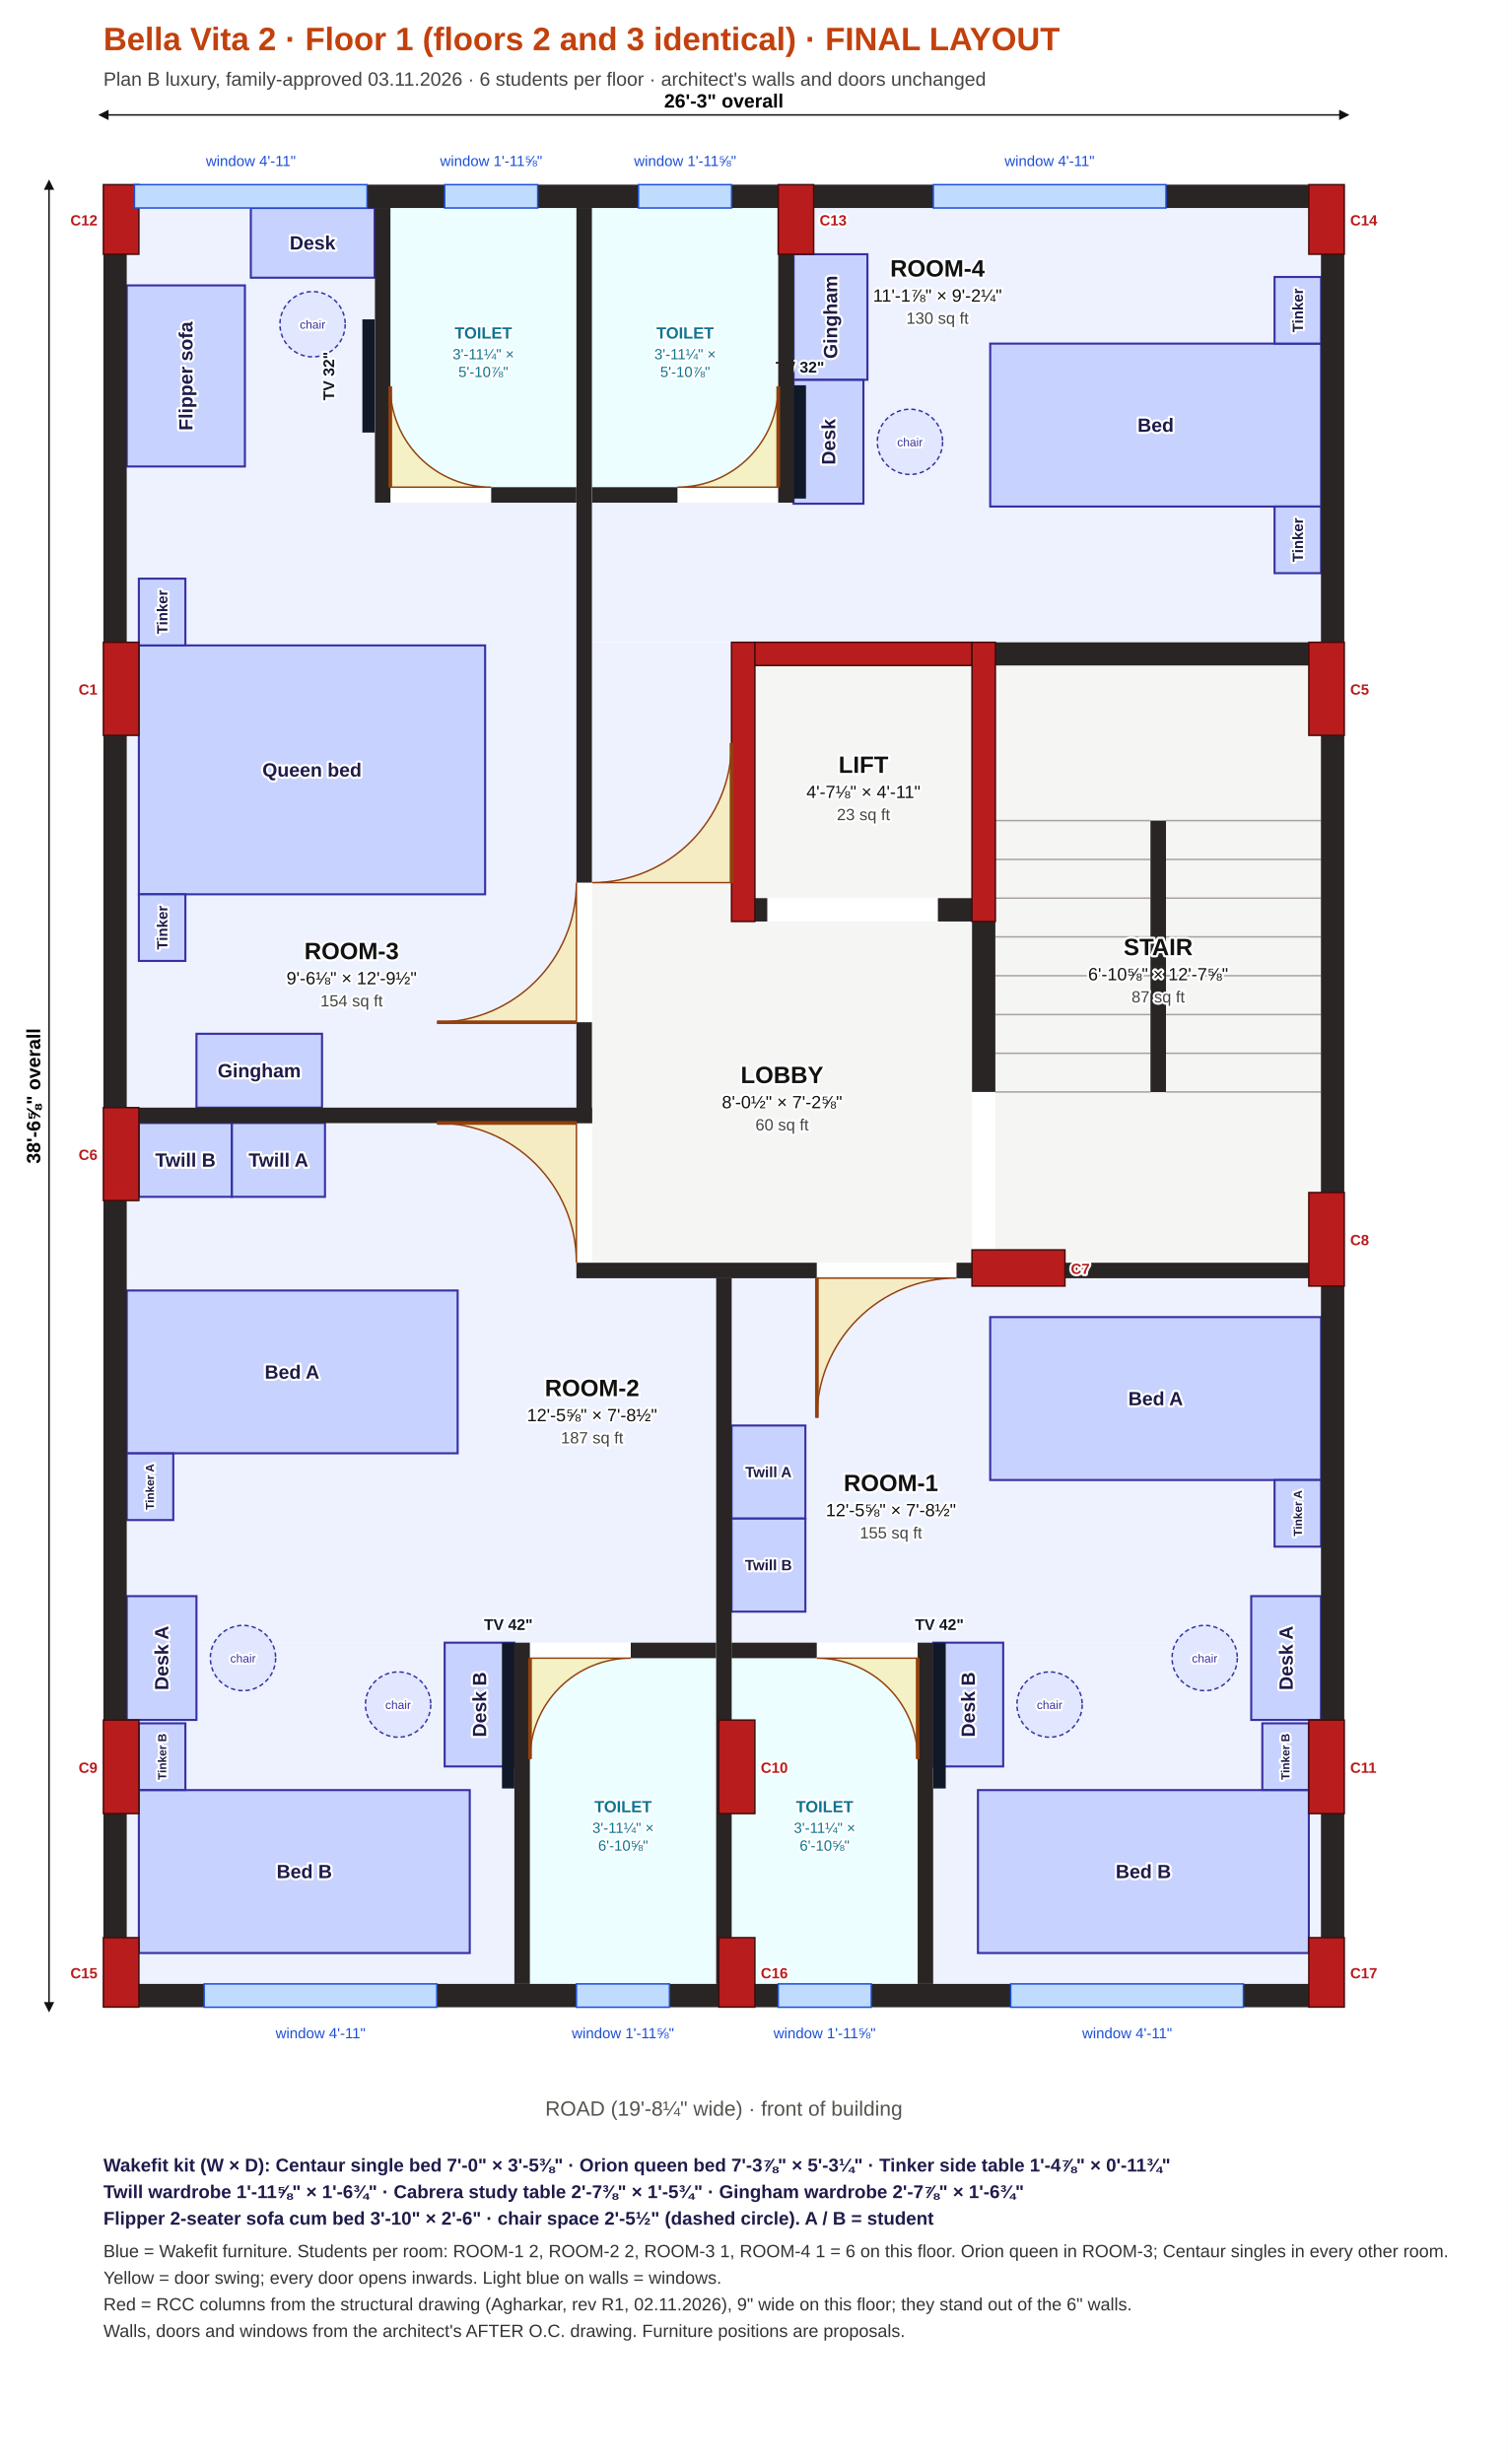
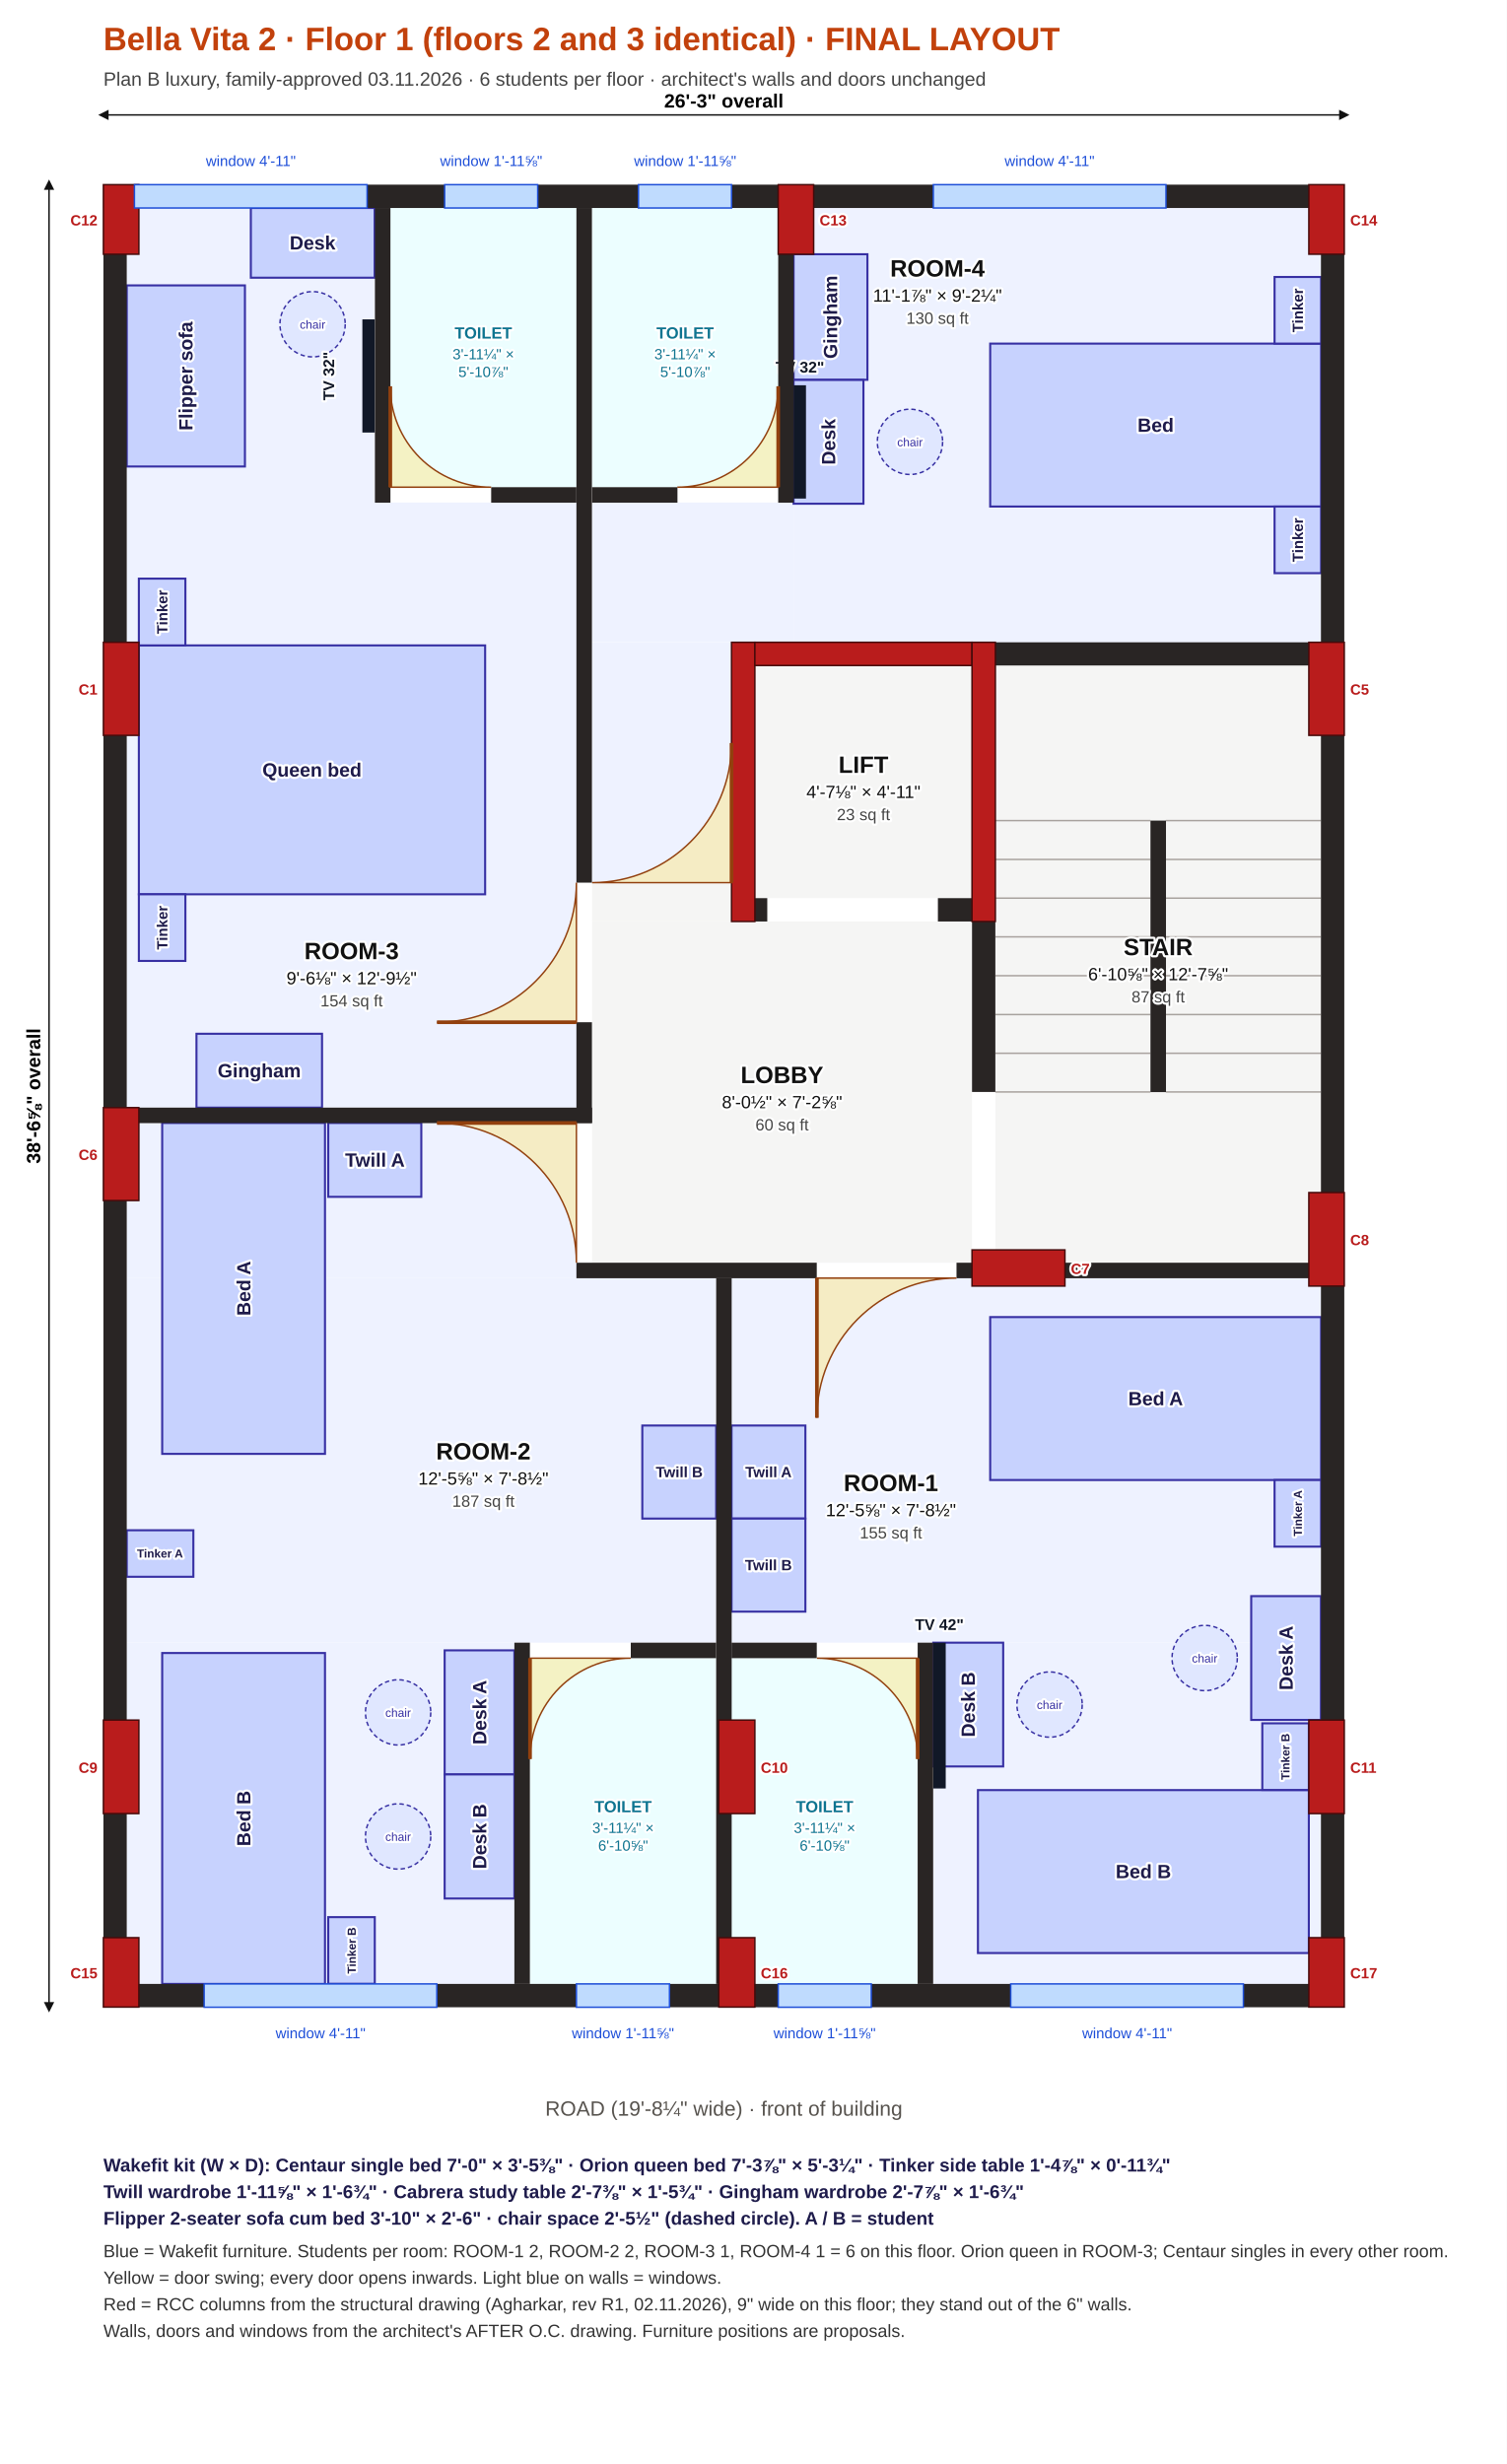
<svg xmlns="http://www.w3.org/2000/svg" viewBox="0 0 1020 1668" width="1020" height="1668" font-family="Arial, Helvetica, sans-serif">
  <rect width="100%" height="100%" fill="#ffffff" />
  <style>text{paint-order:stroke;stroke:#fff;stroke-width:3px;stroke-linejoin:round}</style>
  <defs>
    <marker id="a" viewBox="0 0 10 10" refX="5" refY="5" markerWidth="7" markerHeight="7" orient="auto-start-reverse">
      <path d="M0,0 L10,5 L0,10 z" fill="#111" />
    </marker>
  </defs>
  <text x="70" y="34" font-size="22" font-weight="bold" fill="#c2410c">Bella Vita 2 · Floor 1 (floors 2 and 3 identical) · FINAL LAYOUT</text>
  <text x="70" y="58" font-size="13" fill="#444">Plan B luxury, family-approved 03.11.2026 · 6 students per floor · architect's walls and doors unchanged</text>
  <rect x="85.8" y="340.2" width="304.5" height="409.5" fill="#eef2ff" />
  <rect x="85.8" y="140.8" width="168.0" height="199.5" fill="#eef2ff" />
  <rect x="264.2" y="140.8" width="126.0" height="189.0" fill="#ecfeff" />
  <rect x="537.2" y="140.8" width="357.0" height="294.0" fill="#eef2ff" />
  <rect x="400.8" y="340.2" width="136.5" height="94.5" fill="#eef2ff" />
  <rect x="400.8" y="434.8" width="94.5" height="162.7" fill="#eef2ff" />
  <rect x="400.8" y="140.8" width="126.0" height="189.0" fill="#ecfeff" />
  <rect x="400.8" y="597.5" width="94.5" height="26.2" fill="#f5f5f4" />
  <rect x="400.8" y="623.8" width="257.2" height="231.0" fill="#f5f5f4" />
  <rect x="511.0" y="450.5" width="147.0" height="157.5" fill="#f5f5f4" />
  <rect x="673.8" y="450.5" width="220.5" height="404.2" fill="#f5f5f4" />
  <rect x="85.8" y="760.2" width="304.5" height="105.0" fill="#eef2ff" />
  <rect x="85.8" y="865.2" width="399.0" height="246.8" fill="#eef2ff" />
  <rect x="85.8" y="1112.0" width="262.5" height="231.0" fill="#eef2ff" />
  <rect x="358.8" y="1122.5" width="126.0" height="220.5" fill="#ecfeff" />
  <rect x="495.2" y="865.2" width="399.0" height="246.8" fill="#eef2ff" />
  <rect x="631.8" y="1112.0" width="262.5" height="231.0" fill="#eef2ff" />
  <rect x="495.2" y="1122.5" width="126.0" height="220.5" fill="#ecfeff" />
  <line x1="673.8" y1="555.5" x2="778.8" y2="555.5" stroke="#a8a29e" />
  <line x1="789.2" y1="555.5" x2="894.2" y2="555.5" stroke="#a8a29e" />
  <line x1="673.8" y1="581.8" x2="778.8" y2="581.8" stroke="#a8a29e" />
  <line x1="789.2" y1="581.8" x2="894.2" y2="581.8" stroke="#a8a29e" />
  <line x1="673.8" y1="608.0" x2="778.8" y2="608.0" stroke="#a8a29e" />
  <line x1="789.2" y1="608.0" x2="894.2" y2="608.0" stroke="#a8a29e" />
  <line x1="673.8" y1="634.2" x2="778.8" y2="634.2" stroke="#a8a29e" />
  <line x1="789.2" y1="634.2" x2="894.2" y2="634.2" stroke="#a8a29e" />
  <line x1="673.8" y1="660.5" x2="778.8" y2="660.5" stroke="#a8a29e" />
  <line x1="789.2" y1="660.5" x2="894.2" y2="660.5" stroke="#a8a29e" />
  <line x1="673.8" y1="686.8" x2="778.8" y2="686.8" stroke="#a8a29e" />
  <line x1="789.2" y1="686.8" x2="894.2" y2="686.8" stroke="#a8a29e" />
  <line x1="673.8" y1="713.0" x2="778.8" y2="713.0" stroke="#a8a29e" />
  <line x1="789.2" y1="713.0" x2="894.2" y2="713.0" stroke="#a8a29e" />
  <line x1="673.8" y1="739.2" x2="778.8" y2="739.2" stroke="#a8a29e" />
  <line x1="789.2" y1="739.2" x2="894.2" y2="739.2" stroke="#a8a29e" />
  <circle cx="815.5" cy="1122.4" r="22.1" fill="#e0e7ff" stroke="#3730a3" stroke-dasharray="3 2" />
  <text x="815.5" y="1125.4" font-size="8" text-anchor="middle" fill="#3730a3">chair</text>
  <circle cx="710.5" cy="1153.9" r="22.1" fill="#e0e7ff" stroke="#3730a3" stroke-dasharray="3 2" />
  <text x="710.5" y="1156.9" font-size="8" text-anchor="middle" fill="#3730a3">chair</text>
  <rect x="670.3" y="891.6" width="224.0" height="110.3" fill="#c7d2fe" stroke="#3730a3" stroke-width="1.4" />
  <text x="782.3" y="951.3" font-size="13.0" text-anchor="middle" font-weight="bold" fill="#1e1b4b">Bed A</text>
  <rect x="862.8" y="1001.9" width="31.5" height="45.1" fill="#c7d2fe" stroke="#3730a3" stroke-width="1.4" />
  <text x="878.5" y="1027.2" font-size="7.9" text-anchor="middle" font-weight="bold" fill="#1e1b4b" transform="rotate(-90 878.5 1024.4)">Tinker A</text>
  <rect x="662.0" y="1211.8" width="224.0" height="110.3" fill="#c7d2fe" stroke="#3730a3" stroke-width="1.4" />
  <text x="774.0" y="1271.4" font-size="13.0" text-anchor="middle" font-weight="bold" fill="#1e1b4b">Bed B</text>
  <rect x="854.5" y="1166.6" width="31.5" height="45.1" fill="#c7d2fe" stroke="#3730a3" stroke-width="1.4" />
  <text x="870.2" y="1191.9" font-size="7.9" text-anchor="middle" font-weight="bold" fill="#1e1b4b" transform="rotate(-90 870.2 1189.2)">Tinker B</text>
  <rect x="495.2" y="965.0" width="50.0" height="63.0" fill="#c7d2fe" stroke="#3730a3" stroke-width="1.4" />
  <text x="520.2" y="1000.0" font-size="10.1" text-anchor="middle" font-weight="bold" fill="#1e1b4b">Twill A</text>
  <rect x="495.2" y="1028.0" width="50.0" height="63.0" fill="#c7d2fe" stroke="#3730a3" stroke-width="1.4" />
  <text x="520.2" y="1063.0" font-size="10.1" text-anchor="middle" font-weight="bold" fill="#1e1b4b">Twill B</text>
  <rect x="847.0" y="1080.5" width="47.2" height="83.8" fill="#c7d2fe" stroke="#3730a3" stroke-width="1.4" />
  <text x="870.6" y="1126.9" font-size="13.0" text-anchor="middle" font-weight="bold" fill="#1e1b4b" transform="rotate(-90 870.6 1122.4)">Desk A</text>
  <rect x="631.8" y="1112.0" width="47.3" height="83.8" fill="#c7d2fe" stroke="#3730a3" stroke-width="1.4" />
  <text x="655.4" y="1158.4" font-size="13.0" text-anchor="middle" font-weight="bold" fill="#1e1b4b" transform="rotate(-90 655.4 1153.9)">Desk B</text>
  <rect x="631.8" y="1112.0" width="8.4" height="98.7" fill="#111827" />
  <text x="635.9" y="1103.4" font-size="10.5" font-weight="bold" text-anchor="middle" fill="#111827">TV 42"</text>
-   <circle cx="164.5" cy="1122.4" r="22.1" fill="#e0e7ff" stroke="#3730a3" stroke-dasharray="3 2" />
-   <text x="164.5" y="1125.4" font-size="8" text-anchor="middle" fill="#3730a3">chair</text>
-   <circle cx="269.5" cy="1153.9" r="22.1" fill="#e0e7ff" stroke="#3730a3" stroke-dasharray="3 2" />
-   <text x="269.5" y="1156.9" font-size="8" text-anchor="middle" fill="#3730a3">chair</text>
-   <rect x="85.8" y="873.6" width="224.0" height="110.2" fill="#c7d2fe" stroke="#3730a3" stroke-width="1.4" />
-   <text x="197.7" y="933.3" font-size="13.0" text-anchor="middle" font-weight="bold" fill="#1e1b4b">Bed A</text>
-   <rect x="85.8" y="983.9" width="31.5" height="45.1" fill="#c7d2fe" stroke="#3730a3" stroke-width="1.4" />
-   <text x="101.5" y="1009.2" font-size="7.9" text-anchor="middle" font-weight="bold" fill="#1e1b4b" transform="rotate(-90 101.5 1006.5)">Tinker A</text>
-   <rect x="94.0" y="1211.8" width="224.0" height="110.3" fill="#c7d2fe" stroke="#3730a3" stroke-width="1.4" />
-   <text x="206.0" y="1271.4" font-size="13.0" text-anchor="middle" font-weight="bold" fill="#1e1b4b">Bed B</text>
-   <rect x="94.0" y="1166.6" width="31.5" height="45.1" fill="#c7d2fe" stroke="#3730a3" stroke-width="1.4" />
-   <text x="109.8" y="1191.9" font-size="7.9" text-anchor="middle" font-weight="bold" fill="#1e1b4b" transform="rotate(-90 109.8 1189.2)">Tinker B</text>
-   <rect x="94.0" y="760.2" width="63.0" height="50.0" fill="#c7d2fe" stroke="#3730a3" stroke-width="1.4" />
-   <text x="125.5" y="789.8" font-size="13.0" text-anchor="middle" font-weight="bold" fill="#1e1b4b">Twill B</text>
-   <rect x="157.0" y="760.2" width="63.0" height="50.0" fill="#c7d2fe" stroke="#3730a3" stroke-width="1.4" />
-   <text x="188.5" y="789.8" font-size="13.0" text-anchor="middle" font-weight="bold" fill="#1e1b4b">Twill A</text>
-   <rect x="85.8" y="1080.5" width="47.2" height="83.8" fill="#c7d2fe" stroke="#3730a3" stroke-width="1.4" />
-   <text x="109.4" y="1126.9" font-size="13.0" text-anchor="middle" font-weight="bold" fill="#1e1b4b" transform="rotate(-90 109.4 1122.4)">Desk A</text>
-   <rect x="301.0" y="1112.0" width="47.2" height="83.8" fill="#c7d2fe" stroke="#3730a3" stroke-width="1.4" />
-   <text x="324.6" y="1158.4" font-size="13.0" text-anchor="middle" font-weight="bold" fill="#1e1b4b" transform="rotate(-90 324.6 1153.9)">Desk B</text>
-   <rect x="339.8" y="1112.0" width="8.4" height="98.7" fill="#111827" />
-   <text x="344.1" y="1103.4" font-size="10.5" font-weight="bold" text-anchor="middle" fill="#111827">TV 42"</text>
+   <circle cx="269.5" cy="1159.2" r="22.1" fill="#e0e7ff" stroke="#3730a3" stroke-dasharray="3 2" />
+   <text x="269.5" y="1162.2" font-size="8" text-anchor="middle" fill="#3730a3">chair</text>
+   <circle cx="269.5" cy="1243.2" r="22.1" fill="#e0e7ff" stroke="#3730a3" stroke-dasharray="3 2" />
+   <text x="269.5" y="1246.2" font-size="8" text-anchor="middle" fill="#3730a3">chair</text>
+   <rect x="109.8" y="760.2" width="110.2" height="224.0" fill="#c7d2fe" stroke="#3730a3" stroke-width="1.4" />
+   <text x="164.9" y="876.8" font-size="13.0" text-anchor="middle" font-weight="bold" fill="#1e1b4b" transform="rotate(-90 164.9 872.2)">Bed A</text>
+   <rect x="109.8" y="1119.0" width="110.2" height="224.0" fill="#c7d2fe" stroke="#3730a3" stroke-width="1.4" />
+   <text x="164.9" y="1235.6" font-size="13.0" text-anchor="middle" font-weight="bold" fill="#1e1b4b" transform="rotate(-90 164.9 1231.0)">Bed B</text>
+   <rect x="85.8" y="1035.9" width="45.1" height="31.5" fill="#c7d2fe" stroke="#3730a3" stroke-width="1.4" />
+   <text x="108.3" y="1054.4" font-size="7.9" text-anchor="middle" font-weight="bold" fill="#1e1b4b">Tinker A</text>
+   <rect x="222.2" y="1297.8" width="31.5" height="45.1" fill="#c7d2fe" stroke="#3730a3" stroke-width="1.4" />
+   <text x="238.0" y="1323.2" font-size="7.9" text-anchor="middle" font-weight="bold" fill="#1e1b4b" transform="rotate(-90 238.0 1320.4)">Tinker B</text>
+   <rect x="222.2" y="760.2" width="63.0" height="50.0" fill="#c7d2fe" stroke="#3730a3" stroke-width="1.4" />
+   <text x="253.8" y="789.8" font-size="13.0" text-anchor="middle" font-weight="bold" fill="#1e1b4b">Twill A</text>
+   <rect x="434.8" y="965.0" width="50.0" height="63.0" fill="#c7d2fe" stroke="#3730a3" stroke-width="1.4" />
+   <text x="459.8" y="1000.0" font-size="10.1" text-anchor="middle" font-weight="bold" fill="#1e1b4b">Twill B</text>
+   <rect x="301.0" y="1117.2" width="47.2" height="84.0" fill="#c7d2fe" stroke="#3730a3" stroke-width="1.4" />
+   <text x="324.6" y="1163.8" font-size="13.0" text-anchor="middle" font-weight="bold" fill="#1e1b4b" transform="rotate(-90 324.6 1159.2)">Desk A</text>
+   <rect x="301.0" y="1201.2" width="47.2" height="84.0" fill="#c7d2fe" stroke="#3730a3" stroke-width="1.4" />
+   <text x="324.6" y="1247.8" font-size="13.0" text-anchor="middle" font-weight="bold" fill="#1e1b4b" transform="rotate(-90 324.6 1243.2)">Desk B</text>
  <circle cx="211.6" cy="219.5" r="22.1" fill="#e0e7ff" stroke="#3730a3" stroke-dasharray="3 2" />
  <text x="211.6" y="222.5" font-size="8" text-anchor="middle" fill="#3730a3">chair</text>
  <rect x="94.0" y="436.9" width="234.4" height="168.5" fill="#c7d2fe" stroke="#3730a3" stroke-width="1.4" />
  <text x="211.2" y="525.7" font-size="13.0" text-anchor="middle" font-weight="bold" fill="#1e1b4b">Queen bed</text>
  <rect x="94.0" y="391.7" width="31.5" height="45.2" fill="#c7d2fe" stroke="#3730a3" stroke-width="1.4" />
  <text x="109.8" y="417.8" font-size="10.0" text-anchor="middle" font-weight="bold" fill="#1e1b4b" transform="rotate(-90 109.8 414.3)">Tinker</text>
  <rect x="94.0" y="605.4" width="31.5" height="45.1" fill="#c7d2fe" stroke="#3730a3" stroke-width="1.4" />
  <text x="109.8" y="631.5" font-size="10.0" text-anchor="middle" font-weight="bold" fill="#1e1b4b" transform="rotate(-90 109.8 628.0)">Tinker</text>
  <rect x="85.8" y="193.2" width="80.0" height="122.6" fill="#c7d2fe" stroke="#3730a3" stroke-width="1.4" />
  <text x="125.8" y="259.1" font-size="13.0" text-anchor="middle" font-weight="bold" fill="#1e1b4b" transform="rotate(-90 125.8 254.6)">Flipper sofa</text>
  <rect x="245.3" y="216.2" width="8.4" height="76.6" fill="#111827" />
  <text x="222.2" y="258.6" font-size="10.5" font-weight="bold" text-anchor="middle" fill="#111827" transform="rotate(-90 222.2 254.6)">TV 32"</text>
  <rect x="169.8" y="140.8" width="83.8" height="47.2" fill="#c7d2fe" stroke="#3730a3" stroke-width="1.4" />
  <text x="211.6" y="168.9" font-size="13.0" text-anchor="middle" font-weight="bold" fill="#1e1b4b">Desk</text>
  <rect x="133.0" y="699.8" width="85.0" height="50.0" fill="#c7d2fe" stroke="#3730a3" stroke-width="1.4" />
  <text x="175.5" y="729.3" font-size="13.0" text-anchor="middle" font-weight="bold" fill="#1e1b4b">Gingham</text>
  <circle cx="616.0" cy="299.1" r="22.1" fill="#e0e7ff" stroke="#3730a3" stroke-dasharray="3 2" />
  <text x="616.0" y="302.1" font-size="8" text-anchor="middle" fill="#3730a3">chair</text>
  <rect x="670.3" y="232.6" width="224.0" height="110.3" fill="#c7d2fe" stroke="#3730a3" stroke-width="1.4" />
  <text x="782.3" y="292.3" font-size="13.0" text-anchor="middle" font-weight="bold" fill="#1e1b4b">Bed</text>
  <rect x="862.8" y="187.5" width="31.5" height="45.1" fill="#c7d2fe" stroke="#3730a3" stroke-width="1.4" />
  <text x="878.5" y="213.6" font-size="10.0" text-anchor="middle" font-weight="bold" fill="#1e1b4b" transform="rotate(-90 878.5 210.1)">Tinker</text>
  <rect x="862.8" y="342.9" width="31.5" height="45.1" fill="#c7d2fe" stroke="#3730a3" stroke-width="1.4" />
  <text x="878.5" y="369.0" font-size="10.0" text-anchor="middle" font-weight="bold" fill="#1e1b4b" transform="rotate(-90 878.5 365.5)">Tinker</text>
  <rect x="537.2" y="172.1" width="50.0" height="85.0" fill="#c7d2fe" stroke="#3730a3" stroke-width="1.4" />
  <text x="562.2" y="219.2" font-size="13.0" text-anchor="middle" font-weight="bold" fill="#1e1b4b" transform="rotate(-90 562.2 214.7)">Gingham</text>
  <rect x="537.2" y="257.2" width="47.3" height="83.8" fill="#c7d2fe" stroke="#3730a3" stroke-width="1.4" />
  <text x="560.9" y="303.6" font-size="13.0" text-anchor="middle" font-weight="bold" fill="#1e1b4b" transform="rotate(-90 560.9 299.1)">Desk</text>
  <rect x="537.2" y="260.8" width="8.4" height="76.7" fill="#111827" />
  <text x="541.5" y="252.2" font-size="10.5" font-weight="bold" text-anchor="middle" fill="#111827">TV 32"</text>
  <rect x="70.0" y="125.0" width="840.0" height="15.8" fill="#292524" />
  <rect x="70.0" y="1343.0" width="840.0" height="15.8" fill="#292524" />
  <rect x="70.0" y="125.0" width="15.8" height="1233.8" fill="#292524" />
  <rect x="894.2" y="125.0" width="15.8" height="1233.8" fill="#292524" />
  <rect x="253.8" y="140.8" width="10.5" height="199.5" fill="#292524" />
  <rect x="390.2" y="140.8" width="10.5" height="456.7" fill="#292524" />
  <rect x="390.2" y="692.0" width="10.5" height="68.2" fill="#292524" />
  <rect x="332.5" y="329.8" width="57.7" height="10.5" fill="#292524" />
  <rect x="400.8" y="329.8" width="57.8" height="10.5" fill="#292524" />
  <rect x="526.8" y="140.8" width="10.5" height="199.5" fill="#292524" />
  <rect x="85.8" y="749.8" width="315.0" height="10.5" fill="#292524" />
  <rect x="495.2" y="434.8" width="399.0" height="15.7" fill="#292524" />
  <rect x="495.2" y="434.8" width="15.8" height="189.0" fill="#292524" />
  <rect x="658.0" y="450.5" width="15.8" height="288.7" fill="#292524" />
  <rect x="511.0" y="608.0" width="8.4" height="15.8" fill="#292524" />
  <rect x="634.9" y="608.0" width="23.1" height="15.8" fill="#292524" />
  <rect x="778.8" y="555.5" width="10.5" height="183.8" fill="#292524" />
  <rect x="390.2" y="854.8" width="162.7" height="10.5" fill="#292524" />
  <rect x="647.5" y="854.8" width="246.7" height="10.5" fill="#292524" />
  <rect x="484.8" y="865.2" width="10.5" height="477.8" fill="#292524" />
  <rect x="427.0" y="1112.0" width="57.8" height="10.5" fill="#292524" />
  <rect x="495.2" y="1112.0" width="57.7" height="10.5" fill="#292524" />
  <rect x="348.2" y="1112.0" width="10.5" height="231.0" fill="#292524" />
  <rect x="621.2" y="1112.0" width="10.5" height="231.0" fill="#292524" />
  <rect x="70.0" y="434.8" width="24.0" height="63.0" fill="#b91c1c" stroke="#450a0a" stroke-width="1" />
  <text x="66.0" y="470.2" font-size="10" font-weight="bold" text-anchor="end" fill="#b91c1c">C1</text>
  <rect x="495.2" y="434.8" width="15.8" height="189.0" fill="#b91c1c" stroke="#450a0a" stroke-width="1" />
  <rect x="511.0" y="434.8" width="147.0" height="15.7" fill="#b91c1c" stroke="#450a0a" stroke-width="1" />
  <rect x="658.0" y="434.8" width="15.8" height="189.0" fill="#b91c1c" stroke="#450a0a" stroke-width="1" />
  <rect x="886.0" y="434.8" width="24.0" height="63.0" fill="#b91c1c" stroke="#450a0a" stroke-width="1" />
  <text x="914.0" y="470.2" font-size="10" font-weight="bold" text-anchor="start" fill="#b91c1c">C5</text>
  <rect x="70.0" y="749.8" width="24.0" height="62.9" fill="#b91c1c" stroke="#450a0a" stroke-width="1" />
  <text x="66.0" y="785.2" font-size="10" font-weight="bold" text-anchor="end" fill="#b91c1c">C6</text>
  <rect x="658.0" y="846.1" width="62.9" height="24.5" fill="#b91c1c" stroke="#450a0a" stroke-width="1" />
  <text x="724.9" y="862.4" font-size="10" font-weight="bold" text-anchor="start" fill="#b91c1c">C7</text>
  <rect x="886.0" y="807.3" width="24.0" height="63.3" fill="#b91c1c" stroke="#450a0a" stroke-width="1" />
  <text x="914.0" y="842.9" font-size="10" font-weight="bold" text-anchor="start" fill="#b91c1c">C8</text>
  <rect x="70.0" y="1164.4" width="24.0" height="63.3" fill="#b91c1c" stroke="#450a0a" stroke-width="1" />
  <text x="66.0" y="1200.1" font-size="10" font-weight="bold" text-anchor="end" fill="#b91c1c">C9</text>
  <rect x="486.6" y="1164.4" width="24.4" height="63.3" fill="#b91c1c" stroke="#450a0a" stroke-width="1" />
  <text x="515.0" y="1200.1" font-size="10" font-weight="bold" text-anchor="start" fill="#b91c1c">C10</text>
  <rect x="886.0" y="1164.4" width="24.0" height="63.3" fill="#b91c1c" stroke="#450a0a" stroke-width="1" />
  <text x="914.0" y="1200.1" font-size="10" font-weight="bold" text-anchor="start" fill="#b91c1c">C11</text>
  <rect x="70.0" y="125.0" width="24.0" height="47.1" fill="#b91c1c" stroke="#450a0a" stroke-width="1" />
  <text x="66.0" y="152.6" font-size="10" font-weight="bold" text-anchor="end" fill="#b91c1c">C12</text>
  <rect x="526.8" y="125.0" width="24.0" height="47.1" fill="#b91c1c" stroke="#450a0a" stroke-width="1" />
  <text x="554.8" y="152.6" font-size="10" font-weight="bold" text-anchor="start" fill="#b91c1c">C13</text>
  <rect x="886.0" y="125.0" width="24.0" height="47.1" fill="#b91c1c" stroke="#450a0a" stroke-width="1" />
  <text x="914.0" y="152.6" font-size="10" font-weight="bold" text-anchor="start" fill="#b91c1c">C14</text>
  <rect x="70.0" y="1311.7" width="24.0" height="47.0" fill="#b91c1c" stroke="#450a0a" stroke-width="1" />
  <text x="66.0" y="1339.2" font-size="10" font-weight="bold" text-anchor="end" fill="#b91c1c">C15</text>
  <rect x="486.6" y="1311.7" width="24.4" height="47.0" fill="#b91c1c" stroke="#450a0a" stroke-width="1" />
  <text x="515.0" y="1339.2" font-size="10" font-weight="bold" text-anchor="start" fill="#b91c1c">C16</text>
  <rect x="886.0" y="1311.7" width="24.0" height="47.0" fill="#b91c1c" stroke="#450a0a" stroke-width="1" />
  <text x="914.0" y="1339.2" font-size="10" font-weight="bold" text-anchor="start" fill="#b91c1c">C17</text>
  <rect x="91.0" y="125.0" width="157.5" height="15.8" fill="#bfdbfe" stroke="#1d4ed8" />
  <text x="169.8" y="112.4" font-size="10" text-anchor="middle" fill="#1d4ed8">window 4'-11"</text>
  <rect x="301.0" y="125.0" width="63.0" height="15.8" fill="#bfdbfe" stroke="#1d4ed8" />
  <text x="332.5" y="112.4" font-size="10" text-anchor="middle" fill="#1d4ed8">window 1'-11⅝"</text>
  <rect x="432.2" y="125.0" width="63.0" height="15.8" fill="#bfdbfe" stroke="#1d4ed8" />
  <text x="463.8" y="112.4" font-size="10" text-anchor="middle" fill="#1d4ed8">window 1'-11⅝"</text>
  <rect x="631.8" y="125.0" width="157.5" height="15.8" fill="#bfdbfe" stroke="#1d4ed8" />
  <text x="710.5" y="112.4" font-size="10" text-anchor="middle" fill="#1d4ed8">window 4'-11"</text>
  <rect x="138.2" y="1343.0" width="157.5" height="15.8" fill="#bfdbfe" stroke="#1d4ed8" />
  <text x="217.0" y="1379.8" font-size="10" text-anchor="middle" fill="#1d4ed8">window 4'-11"</text>
  <rect x="390.2" y="1343.0" width="63.0" height="15.8" fill="#bfdbfe" stroke="#1d4ed8" />
  <text x="421.7" y="1379.8" font-size="10" text-anchor="middle" fill="#1d4ed8">window 1'-11⅝"</text>
  <rect x="526.8" y="1343.0" width="63.0" height="15.8" fill="#bfdbfe" stroke="#1d4ed8" />
  <text x="558.2" y="1379.8" font-size="10" text-anchor="middle" fill="#1d4ed8">window 1'-11⅝"</text>
  <rect x="684.2" y="1343.0" width="157.5" height="15.8" fill="#bfdbfe" stroke="#1d4ed8" />
  <text x="763.0" y="1379.8" font-size="10" text-anchor="middle" fill="#1d4ed8">window 4'-11"</text>
  <path d="M390.2,692.0 L295.8,692.0 A94.5,94.5 0 0 0 390.2,597.5 Z" fill="#fde68a" fill-opacity="0.5" stroke="#92400e" />
  <line x1="390.2" y1="692.0" x2="295.8" y2="692.0" stroke="#92400e" stroke-width="2.5" />
  <path d="M495.2,597.5 L495.2,503.0 A94.5,94.5 0 0 1 400.8,597.5 Z" fill="#fde68a" fill-opacity="0.5" stroke="#92400e" />
  <line x1="495.2" y1="597.5" x2="495.2" y2="503.0" stroke="#92400e" stroke-width="2.5" />
  <path d="M390.2,760.2 L295.8,760.2 A94.5,94.5 0 0 1 390.2,854.8 Z" fill="#fde68a" fill-opacity="0.5" stroke="#92400e" />
  <line x1="390.2" y1="760.2" x2="295.8" y2="760.2" stroke="#92400e" stroke-width="2.5" />
  <path d="M553.0,865.2 L553.0,959.8 A94.5,94.5 0 0 1 647.5,865.2 Z" fill="#fde68a" fill-opacity="0.5" stroke="#92400e" />
  <line x1="553.0" y1="865.2" x2="553.0" y2="959.8" stroke="#92400e" stroke-width="2.5" />
  <path d="M264.2,329.8 L264.2,261.5 A68.2,68.2 0 0 0 332.5,329.8 Z" fill="#fde68a" fill-opacity="0.5" stroke="#92400e" />
  <line x1="264.2" y1="329.8" x2="264.2" y2="261.5" stroke="#92400e" stroke-width="2.5" />
  <path d="M526.8,329.8 L526.8,261.5 A68.2,68.2 0 0 1 458.5,329.8 Z" fill="#fde68a" fill-opacity="0.5" stroke="#92400e" />
  <line x1="526.8" y1="329.8" x2="526.8" y2="261.5" stroke="#92400e" stroke-width="2.5" />
  <path d="M358.8,1122.5 L358.8,1190.8 A68.2,68.2 0 0 1 427.0,1122.5 Z" fill="#fde68a" fill-opacity="0.5" stroke="#92400e" />
  <line x1="358.8" y1="1122.5" x2="358.8" y2="1190.8" stroke="#92400e" stroke-width="2.5" />
  <path d="M621.2,1122.5 L621.2,1190.8 A68.2,68.2 0 0 0 553.0,1122.5 Z" fill="#fde68a" fill-opacity="0.5" stroke="#92400e" />
  <line x1="621.2" y1="1122.5" x2="621.2" y2="1190.8" stroke="#92400e" stroke-width="2.5" />
  <text x="238.0" y="649.3" font-size="16" text-anchor="middle" font-weight="bold" fill="#111">ROOM-3</text>
  <text x="238.0" y="666.3" font-size="12" text-anchor="middle" fill="#111">9'-6⅛" × 12'-9½"</text>
  <text x="238.0" y="681.3" font-size="11" text-anchor="middle" fill="#444">154 sq ft</text>
  <text x="327.2" y="229.2" font-size="11" text-anchor="middle" font-weight="bold" fill="#0e7490">TOILET</text>
  <text x="327.2" y="243.2" font-size="10" text-anchor="middle" fill="#0e7490">3'-11¼" ×</text>
  <text x="327.2" y="255.2" font-size="10" text-anchor="middle" fill="#0e7490">5'-10⅞"</text>
  <text x="634.6" y="187.2" font-size="16" text-anchor="middle" font-weight="bold" fill="#111">ROOM-4</text>
  <text x="634.6" y="204.2" font-size="12" text-anchor="middle" fill="#111">11'-1⅞" × 9'-2¼"</text>
  <text x="634.6" y="219.2" font-size="11" text-anchor="middle" fill="#444">130 sq ft</text>
  <text x="463.8" y="229.2" font-size="11" text-anchor="middle" font-weight="bold" fill="#0e7490">TOILET</text>
  <text x="463.8" y="243.2" font-size="10" text-anchor="middle" fill="#0e7490">3'-11¼" ×</text>
  <text x="463.8" y="255.2" font-size="10" text-anchor="middle" fill="#0e7490">5'-10⅞"</text>
  <text x="529.4" y="733.2" font-size="16" text-anchor="middle" font-weight="bold" fill="#111">LOBBY</text>
  <text x="529.4" y="750.2" font-size="12" text-anchor="middle" fill="#111">8'-0½" × 7'-2⅝"</text>
  <text x="529.4" y="765.2" font-size="11" text-anchor="middle" fill="#444">60 sq ft</text>
  <text x="584.5" y="523.2" font-size="16" text-anchor="middle" font-weight="bold" fill="#111">LIFT</text>
  <text x="584.5" y="540.2" font-size="12" text-anchor="middle" fill="#111">4'-7⅛" × 4'-11"</text>
  <text x="584.5" y="555.2" font-size="11" text-anchor="middle" fill="#444">23 sq ft</text>
  <text x="784.0" y="646.6" font-size="16" text-anchor="middle" font-weight="bold" fill="#111">STAIR</text>
  <text x="784.0" y="663.6" font-size="12" text-anchor="middle" fill="#111">6'-10⅝" × 12'-7⅝"</text>
  <text x="784.0" y="678.6" font-size="11" text-anchor="middle" fill="#444">87 sq ft</text>
-   <text x="400.8" y="945.1" font-size="16" text-anchor="middle" font-weight="bold" fill="#111">ROOM-2</text>
-   <text x="400.8" y="962.1" font-size="12" text-anchor="middle" fill="#111">12'-5⅝" × 7'-8½"</text>
-   <text x="400.8" y="977.1" font-size="11" text-anchor="middle" fill="#444">187 sq ft</text>
+   <text x="327.2" y="988.0" font-size="16" text-anchor="middle" font-weight="bold" fill="#111">ROOM-2</text>
+   <text x="327.2" y="1005.0" font-size="12" text-anchor="middle" fill="#111">12'-5⅝" × 7'-8½"</text>
+   <text x="327.2" y="1020.0" font-size="11" text-anchor="middle" fill="#444">187 sq ft</text>
  <text x="421.8" y="1226.8" font-size="11" text-anchor="middle" font-weight="bold" fill="#0e7490">TOILET</text>
  <text x="421.8" y="1240.8" font-size="10" text-anchor="middle" fill="#0e7490">3'-11¼" ×</text>
  <text x="421.8" y="1252.8" font-size="10" text-anchor="middle" fill="#0e7490">6'-10⅝"</text>
  <text x="603.1" y="1009.4" font-size="16" text-anchor="middle" font-weight="bold" fill="#111">ROOM-1</text>
  <text x="603.1" y="1026.4" font-size="12" text-anchor="middle" fill="#111">12'-5⅝" × 7'-8½"</text>
  <text x="603.1" y="1041.4" font-size="11" text-anchor="middle" fill="#444">155 sq ft</text>
  <text x="558.2" y="1226.8" font-size="11" text-anchor="middle" font-weight="bold" fill="#0e7490">TOILET</text>
  <text x="558.2" y="1240.8" font-size="10" text-anchor="middle" fill="#0e7490">3'-11¼" ×</text>
  <text x="558.2" y="1252.8" font-size="10" text-anchor="middle" fill="#0e7490">6'-10⅝"</text>
  <line x1="70.0" y1="77.8" x2="910.0" y2="77.8" stroke="#111" marker-start="url(#a)" marker-end="url(#a)" />
  <text x="490.0" y="72.8" font-size="13" font-weight="bold" text-anchor="middle">26'-3" overall</text>
  <line x1="33.2" y1="125.0" x2="33.2" y2="1358.8" stroke="#111" marker-start="url(#a)" marker-end="url(#a)" />
  <text x="27.2" y="741.9" font-size="13" font-weight="bold" text-anchor="middle" transform="rotate(-90 27.2 741.9)">38'-6⅝" overall</text>
  <text x="490.0" y="1432.2" font-size="14" text-anchor="middle" fill="#57534e">ROAD (19'-8¼" wide) · front of building</text>
  <text x="70" y="1470" font-size="12.5" font-weight="bold" fill="#1e1b4b">Wakefit kit (W × D): Centaur single bed 7'-0" × 3'-5⅜" · Orion queen bed 7'-3⅞" × 5'-3¼" · Tinker side table 1'-4⅞" × 0'-11¾"</text>
  <text x="70" y="1488" font-size="12.5" font-weight="bold" fill="#1e1b4b">Twill wardrobe 1'-11⅝" × 1'-6¾" · Cabrera study table 2'-7⅜" × 1'-5¾" · Gingham wardrobe 2'-7⅞" × 1'-6¾"</text>
  <text x="70" y="1506" font-size="12.5" font-weight="bold" fill="#1e1b4b">Flipper 2-seater sofa cum bed 3'-10" × 2'-6" · chair space 2'-5½" (dashed circle). A / B = student</text>
  <text x="70" y="1528" font-size="12" fill="#333">Blue = Wakefit furniture. Students per room: ROOM-1 2, ROOM-2 2, ROOM-3 1, ROOM-4 1 = 6 on this floor. Orion queen in ROOM-3; Centaur singles in every other room.</text>
  <text x="70" y="1546" font-size="12" fill="#333">Yellow = door swing; every door opens inwards. Light blue on walls = windows.</text>
  <text x="70" y="1564" font-size="12" fill="#333">Red = RCC columns from the structural drawing (Agharkar, rev R1, 02.11.2026), 9" wide on this floor; they stand out of the 6" walls.</text>
  <text x="70" y="1582" font-size="12" fill="#333">Walls, doors and windows from the architect's AFTER O.C. drawing. Furniture positions are proposals.</text>
</svg>
